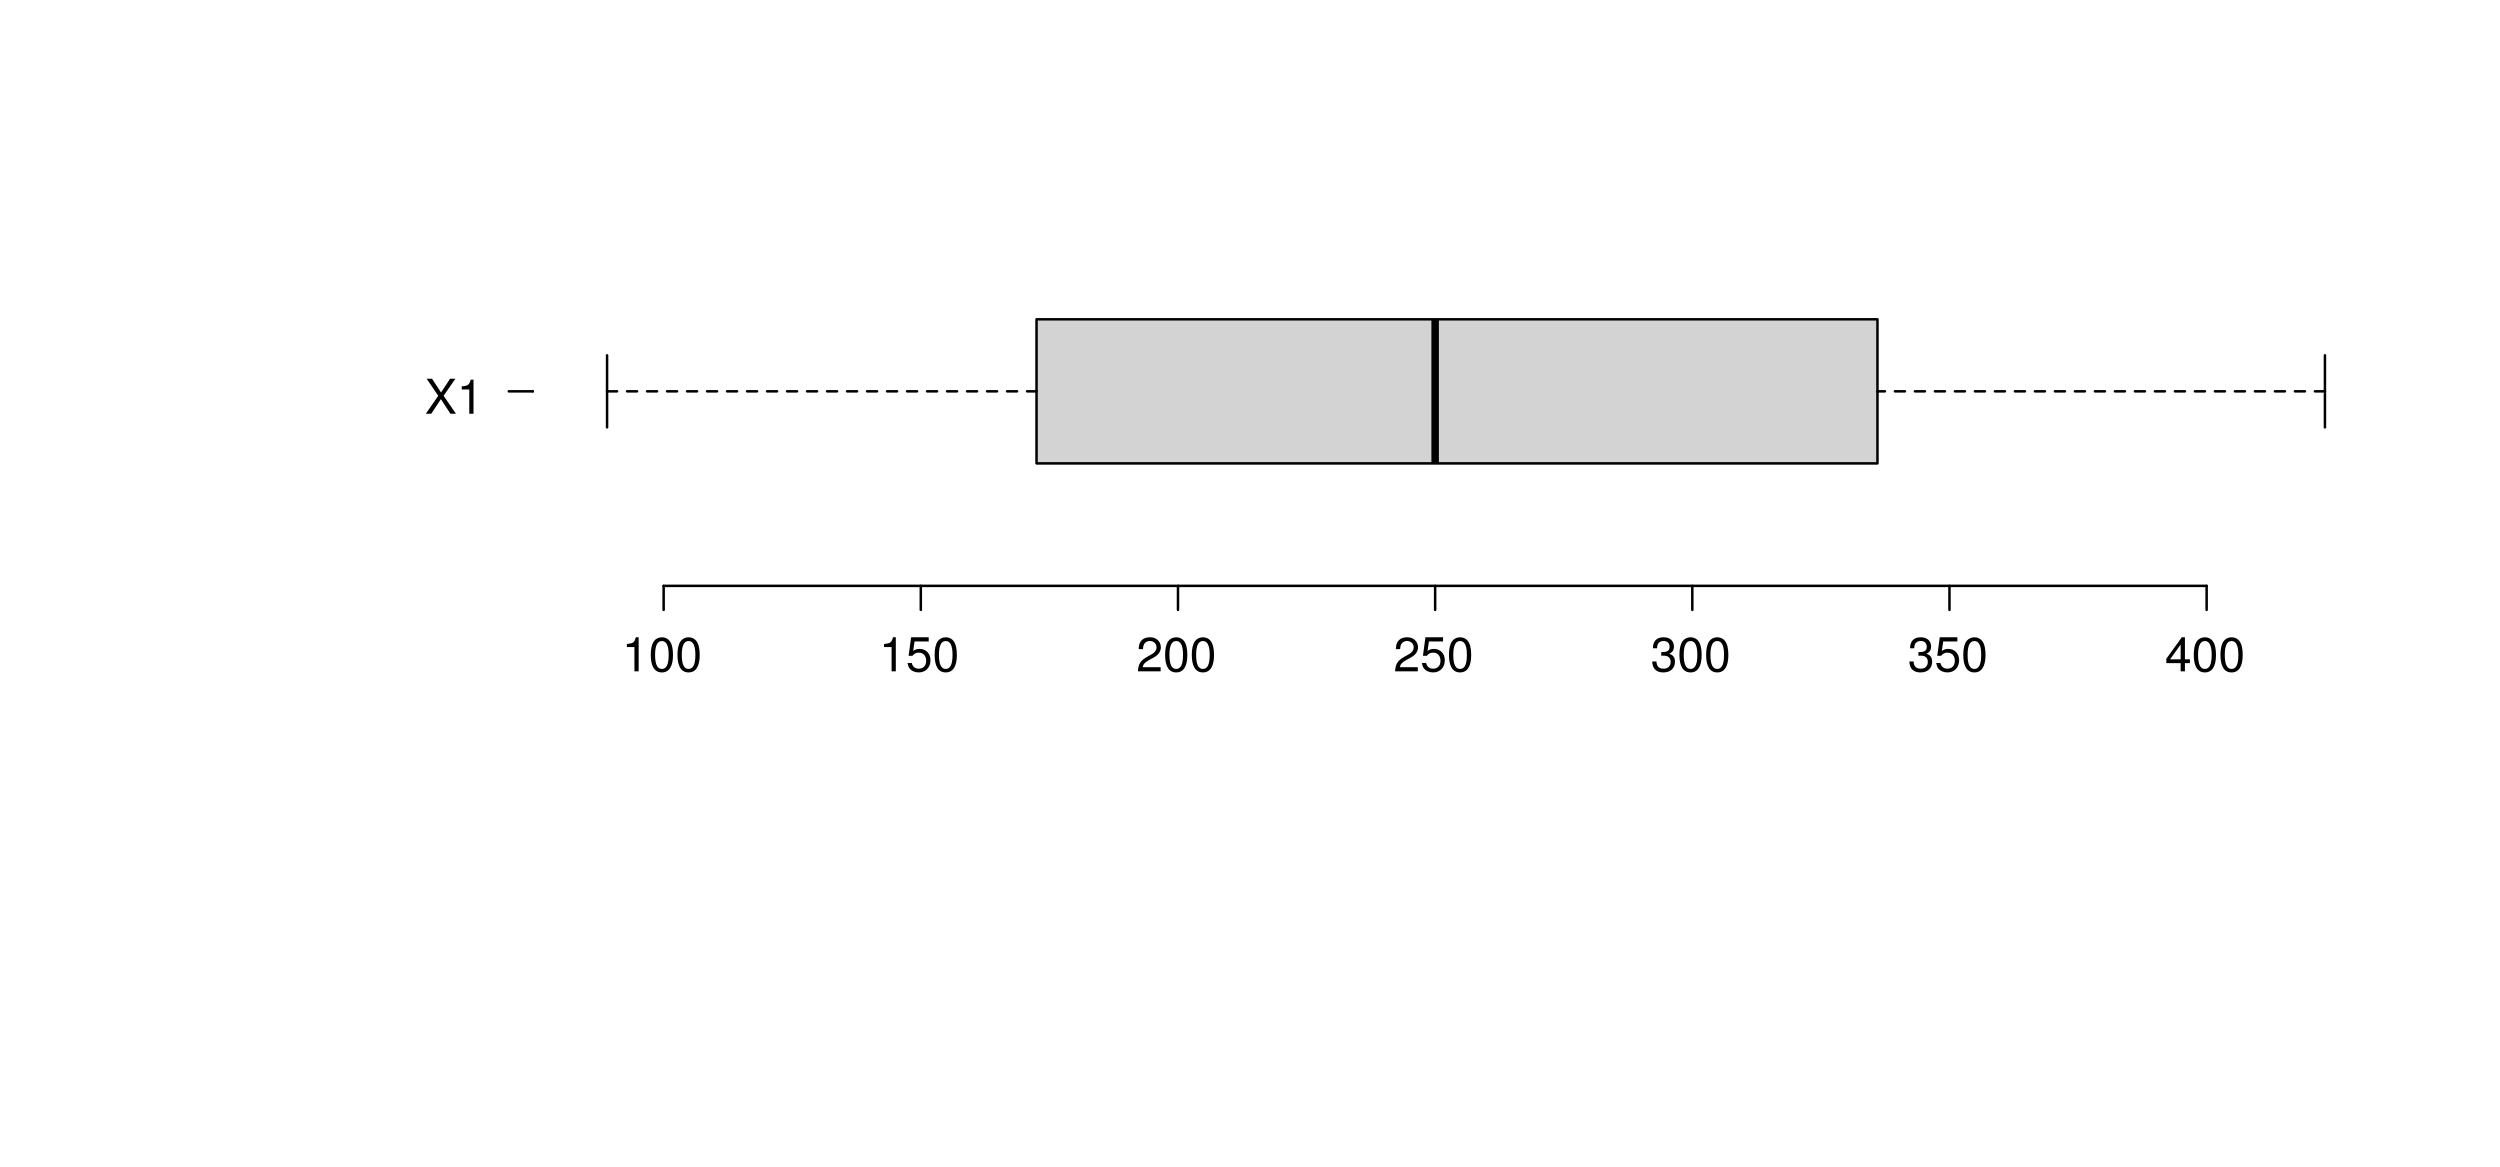
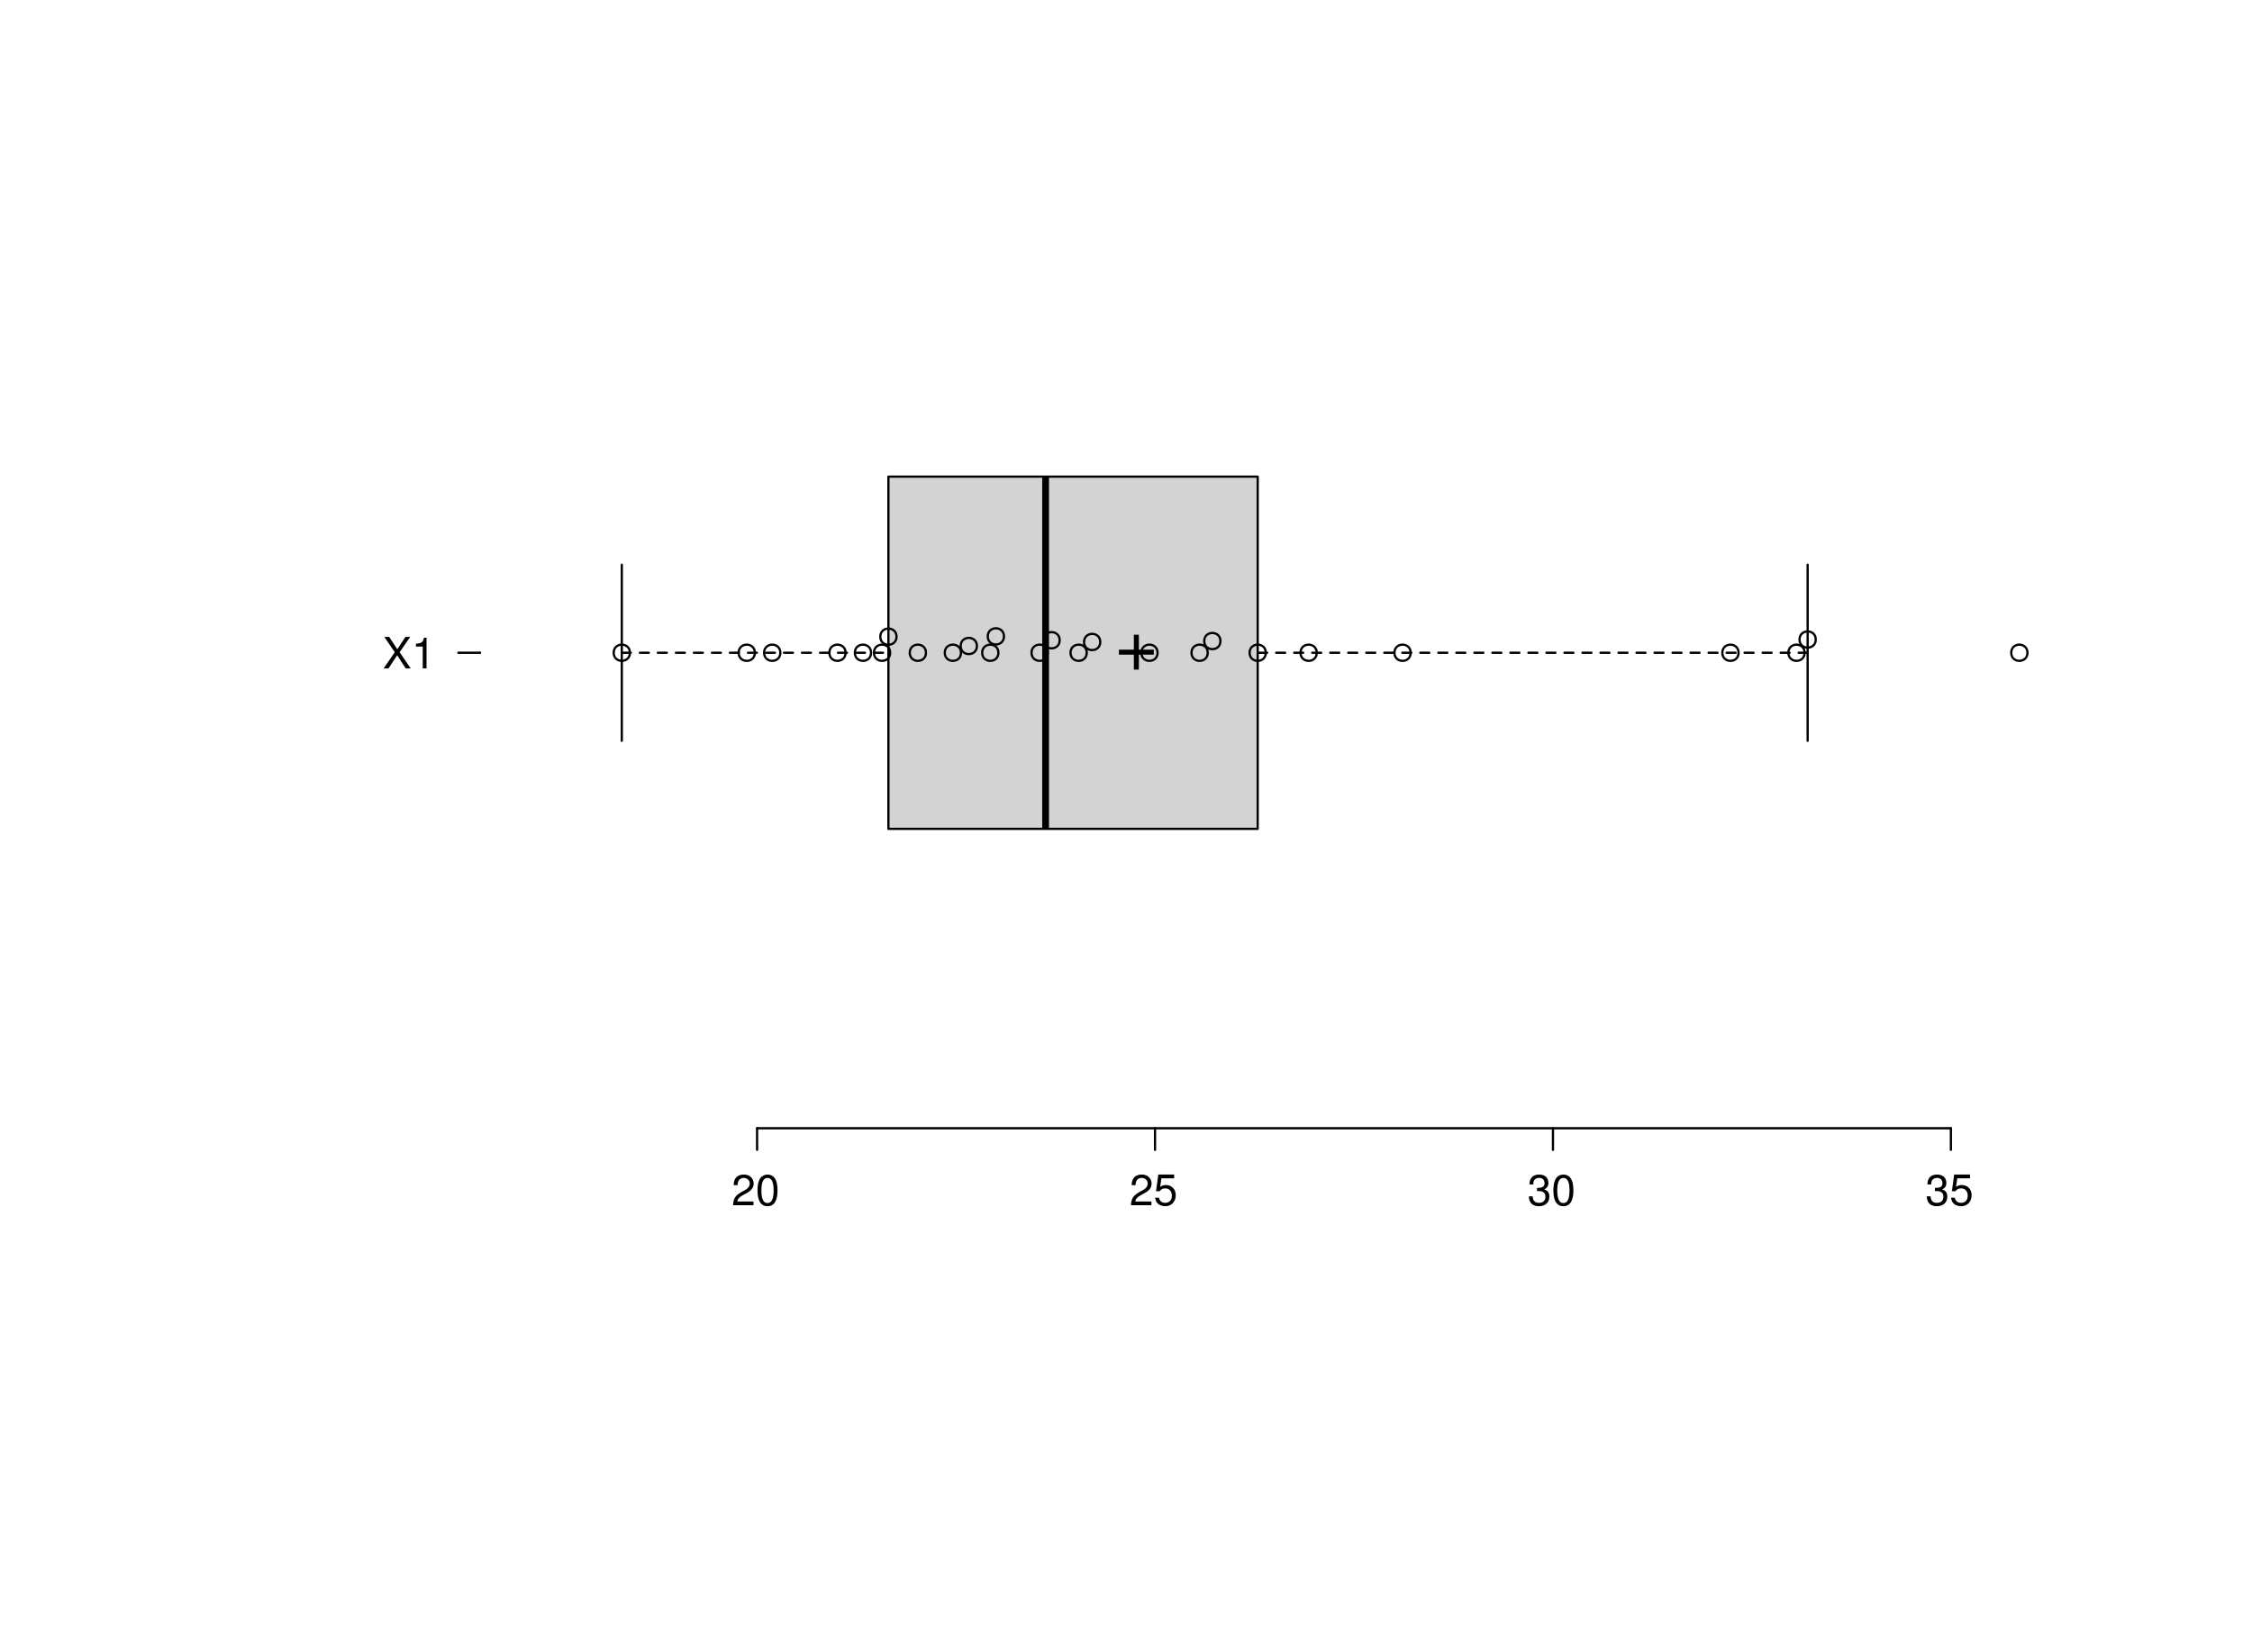
- <svg xmlns="http://www.w3.org/2000/svg" xmlns:xlink="http://www.w3.org/1999/xlink" width="750pt" height="350pt" viewBox="0 0 750 350" version="1.1">
+ <svg xmlns="http://www.w3.org/2000/svg" xmlns:xlink="http://www.w3.org/1999/xlink" width="750pt" height="550pt" viewBox="0 0 750 550" version="1.1">
  <defs>
    <g>
      <symbol overflow="visible" id="glyph0-0">
        <path style="stroke:none;" d="" />
      </symbol>
      <symbol overflow="visible" id="glyph0-1">
-         <path style="stroke:none;" d="M 3.734 -7.281 L 3.734 0 L 5 0 L 5 -10.219 L 4.156 -10.219 C 3.719 -8.641 3.422 -8.422 1.469 -8.188 L 1.469 -7.281 Z M 3.734 -7.281 " />
+         <path style="stroke:none;" d="M 7.297 -1.25 L 1.922 -1.25 C 2.047 -2.094 2.5 -2.625 3.766 -3.359 L 5.203 -4.141 C 6.625 -4.906 7.359 -5.969 7.359 -7.219 C 7.359 -8.062 7.016 -8.859 6.406 -9.406 C 5.812 -9.953 5.062 -10.219 4.094 -10.219 C 2.797 -10.219 1.828 -9.75 1.266 -8.891 C 0.906 -8.344 0.75 -7.703 0.719 -6.672 L 1.984 -6.672 C 2.031 -7.359 2.125 -7.781 2.297 -8.109 C 2.625 -8.734 3.281 -9.109 4.047 -9.109 C 5.203 -9.109 6.062 -8.281 6.062 -7.188 C 6.062 -6.375 5.594 -5.688 4.688 -5.172 L 3.359 -4.422 C 1.219 -3.219 0.609 -2.25 0.484 0 L 7.297 0 Z M 7.297 -1.25 " />
      </symbol>
      <symbol overflow="visible" id="glyph0-2">
        <path style="stroke:none;" d="M 3.969 -10.219 C 3.016 -10.219 2.141 -9.797 1.609 -9.094 C 0.953 -8.203 0.625 -6.828 0.625 -4.938 C 0.625 -1.5 1.766 0.328 3.969 0.328 C 6.125 0.328 7.297 -1.5 7.297 -4.859 C 7.297 -6.844 6.984 -8.172 6.312 -9.094 C 5.781 -9.812 4.922 -10.219 3.969 -10.219 Z M 3.969 -9.094 C 5.328 -9.094 6 -7.703 6 -4.969 C 6 -2.078 5.344 -0.719 3.938 -0.719 C 2.594 -0.719 1.922 -2.125 1.922 -4.922 C 1.922 -7.719 2.594 -9.094 3.969 -9.094 Z M 3.969 -9.094 " />
      </symbol>
      <symbol overflow="visible" id="glyph0-3">
        <path style="stroke:none;" d="M 6.859 -10.219 L 1.578 -10.219 L 0.828 -4.656 L 1.984 -4.656 C 2.578 -5.359 3.062 -5.609 3.859 -5.609 C 5.234 -5.609 6.094 -4.672 6.094 -3.156 C 6.094 -1.688 5.25 -0.797 3.859 -0.797 C 2.75 -0.797 2.078 -1.359 1.766 -2.5 L 0.5 -2.5 C 0.672 -1.672 0.828 -1.266 1.125 -0.891 C 1.703 -0.109 2.734 0.328 3.891 0.328 C 5.953 0.328 7.391 -1.172 7.391 -3.328 C 7.391 -5.344 6.047 -6.734 4.094 -6.734 C 3.375 -6.734 2.797 -6.547 2.203 -6.109 L 2.609 -8.953 L 6.859 -8.953 Z M 6.859 -10.219 " />
      </symbol>
      <symbol overflow="visible" id="glyph0-4">
-         <path style="stroke:none;" d="M 7.297 -1.25 L 1.922 -1.25 C 2.047 -2.094 2.5 -2.625 3.766 -3.359 L 5.203 -4.141 C 6.625 -4.906 7.359 -5.969 7.359 -7.219 C 7.359 -8.062 7.016 -8.859 6.406 -9.406 C 5.812 -9.953 5.062 -10.219 4.094 -10.219 C 2.797 -10.219 1.828 -9.75 1.266 -8.891 C 0.906 -8.344 0.75 -7.703 0.719 -6.672 L 1.984 -6.672 C 2.031 -7.359 2.125 -7.781 2.297 -8.109 C 2.625 -8.734 3.281 -9.109 4.047 -9.109 C 5.203 -9.109 6.062 -8.281 6.062 -7.188 C 6.062 -6.375 5.594 -5.688 4.688 -5.172 L 3.359 -4.422 C 1.219 -3.219 0.609 -2.25 0.484 0 L 7.297 0 Z M 7.297 -1.25 " />
+         <path style="stroke:none;" d="M 3.188 -4.688 L 3.344 -4.688 L 3.875 -4.703 C 5.266 -4.703 6 -4.062 6 -2.844 C 6 -1.562 5.203 -0.797 3.875 -0.797 C 2.5 -0.797 1.812 -1.484 1.734 -2.969 L 0.469 -2.969 C 0.516 -2.141 0.656 -1.609 0.906 -1.156 C 1.422 -0.172 2.438 0.328 3.828 0.328 C 5.938 0.328 7.297 -0.922 7.297 -2.859 C 7.297 -4.156 6.781 -4.875 5.562 -5.281 C 6.516 -5.656 6.984 -6.375 6.984 -7.406 C 6.984 -9.156 5.812 -10.219 3.875 -10.219 C 1.812 -10.219 0.719 -9.094 0.672 -6.922 L 1.938 -6.922 C 1.953 -7.531 2.016 -7.875 2.172 -8.203 C 2.469 -8.766 3.094 -9.109 3.891 -9.109 C 5.016 -9.109 5.688 -8.438 5.688 -7.359 C 5.688 -6.641 5.438 -6.203 4.875 -5.984 C 4.531 -5.828 4.078 -5.781 3.188 -5.766 Z M 3.188 -4.688 " />
      </symbol>
      <symbol overflow="visible" id="glyph0-5">
-         <path style="stroke:none;" d="M 3.188 -4.688 L 3.344 -4.688 L 3.875 -4.703 C 5.266 -4.703 6 -4.062 6 -2.844 C 6 -1.562 5.203 -0.797 3.875 -0.797 C 2.5 -0.797 1.812 -1.484 1.734 -2.969 L 0.469 -2.969 C 0.516 -2.141 0.656 -1.609 0.906 -1.156 C 1.422 -0.172 2.438 0.328 3.828 0.328 C 5.938 0.328 7.297 -0.922 7.297 -2.859 C 7.297 -4.156 6.781 -4.875 5.562 -5.281 C 6.516 -5.656 6.984 -6.375 6.984 -7.406 C 6.984 -9.156 5.812 -10.219 3.875 -10.219 C 1.812 -10.219 0.719 -9.094 0.672 -6.922 L 1.938 -6.922 C 1.953 -7.531 2.016 -7.875 2.172 -8.203 C 2.469 -8.766 3.094 -9.109 3.891 -9.109 C 5.016 -9.109 5.688 -8.438 5.688 -7.359 C 5.688 -6.641 5.438 -6.203 4.875 -5.984 C 4.531 -5.828 4.078 -5.781 3.188 -5.766 Z M 3.188 -4.688 " />
+         <path style="stroke:none;" d="M 5.641 -5.391 L 9.172 -10.5 L 7.578 -10.5 L 4.875 -6.375 L 2.172 -10.5 L 0.547 -10.5 L 4.031 -5.391 L 0.312 0 L 1.938 0 L 4.828 -4.375 L 7.688 0 L 9.344 0 Z M 5.641 -5.391 " />
      </symbol>
      <symbol overflow="visible" id="glyph0-6">
-         <path style="stroke:none;" d="M 4.703 -2.453 L 4.703 0 L 5.984 0 L 5.984 -2.453 L 7.484 -2.453 L 7.484 -3.594 L 5.984 -3.594 L 5.984 -10.219 L 5.047 -10.219 L 0.406 -3.781 L 0.406 -2.453 Z M 4.703 -3.594 L 1.516 -3.594 L 4.703 -8.047 Z M 4.703 -3.594 " />
+         <path style="stroke:none;" d="M 3.734 -7.281 L 3.734 0 L 5 0 L 5 -10.219 L 4.156 -10.219 C 3.719 -8.641 3.422 -8.422 1.469 -8.188 L 1.469 -7.281 Z M 3.734 -7.281 " />
      </symbol>
-       <symbol overflow="visible" id="glyph0-7">
-         <path style="stroke:none;" d="M 5.641 -5.391 L 9.172 -10.5 L 7.578 -10.5 L 4.875 -6.375 L 2.172 -10.5 L 0.547 -10.5 L 4.031 -5.391 L 0.312 0 L 1.938 0 L 4.828 -4.375 L 7.688 0 L 9.344 0 Z M 5.641 -5.391 " />
+       <symbol overflow="visible" id="glyph1-0">
+         <path style="stroke:none;" d="" />
+       </symbol>
+       <symbol overflow="visible" id="glyph1-1">
+         <path style="stroke:none;" d="M 12.812 -6.406 L 7.844 -6.406 L 7.844 -11.375 L 6.172 -11.375 L 6.172 -6.406 L 1.203 -6.406 L 1.203 -4.734 L 6.172 -4.734 L 6.172 0.234 L 7.844 0.234 L 7.844 -4.734 L 12.812 -4.734 Z M 12.812 -6.406 " />
      </symbol>
    </g>
  </defs>
-   <g id="surface144685">
-     <rect x="0" y="0" width="750" height="350" style="fill:rgb(100%,100%,100%);fill-opacity:1;stroke:none;" />
-     <path style=" stroke:none;fill-rule:nonzero;fill:rgb(82.745%,82.745%,82.745%);fill-opacity:1;" d="M 310.961 139.016 L 310.961 95.785 L 563.238 95.785 L 563.238 139.016 Z M 310.961 139.016 " />
-     <path style="fill:none;stroke-width:2.25;stroke-linecap:butt;stroke-linejoin:round;stroke:rgb(0%,0%,0%);stroke-opacity:1;stroke-miterlimit:10;" d="M 430.543 139.016 L 430.543 95.785 " />
-     <path style="fill:none;stroke-width:0.75;stroke-linecap:round;stroke-linejoin:round;stroke:rgb(0%,0%,0%);stroke-opacity:1;stroke-dasharray:3,3;stroke-miterlimit:10;" d="M 182.121 117.398 L 310.961 117.398 " />
-     <path style="fill:none;stroke-width:0.75;stroke-linecap:round;stroke-linejoin:round;stroke:rgb(0%,0%,0%);stroke-opacity:1;stroke-dasharray:3,3;stroke-miterlimit:10;" d="M 697.48 117.398 L 563.238 117.398 " />
-     <path style="fill:none;stroke-width:0.75;stroke-linecap:round;stroke-linejoin:round;stroke:rgb(0%,0%,0%);stroke-opacity:1;stroke-miterlimit:10;" d="M 182.121 128.207 L 182.121 106.594 " />
-     <path style="fill:none;stroke-width:0.75;stroke-linecap:round;stroke-linejoin:round;stroke:rgb(0%,0%,0%);stroke-opacity:1;stroke-miterlimit:10;" d="M 697.48 128.207 L 697.48 106.594 " />
-     <path style="fill:none;stroke-width:0.75;stroke-linecap:round;stroke-linejoin:round;stroke:rgb(0%,0%,0%);stroke-opacity:1;stroke-miterlimit:10;" d="M 310.961 139.016 L 310.961 95.785 L 563.238 95.785 L 563.238 139.016 L 310.961 139.016 " />
-     <path style="fill:none;stroke-width:0.75;stroke-linecap:round;stroke-linejoin:round;stroke:rgb(0%,0%,0%);stroke-opacity:1;stroke-miterlimit:10;" d="M 199.094 175.762 L 661.992 175.762 " />
-     <path style="fill:none;stroke-width:0.75;stroke-linecap:round;stroke-linejoin:round;stroke:rgb(0%,0%,0%);stroke-opacity:1;stroke-miterlimit:10;" d="M 199.094 175.762 L 199.094 182.961 " />
-     <path style="fill:none;stroke-width:0.75;stroke-linecap:round;stroke-linejoin:round;stroke:rgb(0%,0%,0%);stroke-opacity:1;stroke-miterlimit:10;" d="M 276.242 175.762 L 276.242 182.961 " />
-     <path style="fill:none;stroke-width:0.75;stroke-linecap:round;stroke-linejoin:round;stroke:rgb(0%,0%,0%);stroke-opacity:1;stroke-miterlimit:10;" d="M 353.395 175.762 L 353.395 182.961 " />
-     <path style="fill:none;stroke-width:0.75;stroke-linecap:round;stroke-linejoin:round;stroke:rgb(0%,0%,0%);stroke-opacity:1;stroke-miterlimit:10;" d="M 430.543 175.762 L 430.543 182.961 " />
-     <path style="fill:none;stroke-width:0.75;stroke-linecap:round;stroke-linejoin:round;stroke:rgb(0%,0%,0%);stroke-opacity:1;stroke-miterlimit:10;" d="M 507.691 175.762 L 507.691 182.961 " />
-     <path style="fill:none;stroke-width:0.75;stroke-linecap:round;stroke-linejoin:round;stroke:rgb(0%,0%,0%);stroke-opacity:1;stroke-miterlimit:10;" d="M 584.84 175.762 L 584.84 182.961 " />
-     <path style="fill:none;stroke-width:0.75;stroke-linecap:round;stroke-linejoin:round;stroke:rgb(0%,0%,0%);stroke-opacity:1;stroke-miterlimit:10;" d="M 661.992 175.762 L 661.992 182.961 " />
+   <g id="surface57371">
+     <rect x="0" y="0" width="750" height="550" style="fill:rgb(100%,100%,100%);fill-opacity:1;stroke:none;" />
+     <path style=" stroke:none;fill-rule:nonzero;fill:rgb(82.745%,82.745%,82.745%);fill-opacity:1;" d="M 295.875 276.051 L 295.875 158.75 L 418.859 158.75 L 418.859 276.051 Z M 295.875 276.051 " />
+     <path style="fill:none;stroke-width:2.25;stroke-linecap:butt;stroke-linejoin:round;stroke:rgb(0%,0%,0%);stroke-opacity:1;stroke-miterlimit:10;" d="M 348.223 276.051 L 348.223 158.75 " />
+     <path style="fill:none;stroke-width:0.75;stroke-linecap:round;stroke-linejoin:round;stroke:rgb(0%,0%,0%);stroke-opacity:1;stroke-dasharray:3,3;stroke-miterlimit:10;" d="M 207.082 217.398 L 295.875 217.398 " />
+     <path style="fill:none;stroke-width:0.75;stroke-linecap:round;stroke-linejoin:round;stroke:rgb(0%,0%,0%);stroke-opacity:1;stroke-dasharray:3,3;stroke-miterlimit:10;" d="M 602.012 217.398 L 418.859 217.398 " />
+     <path style="fill:none;stroke-width:0.75;stroke-linecap:round;stroke-linejoin:round;stroke:rgb(0%,0%,0%);stroke-opacity:1;stroke-miterlimit:10;" d="M 207.082 246.727 L 207.082 188.074 " />
+     <path style="fill:none;stroke-width:0.75;stroke-linecap:round;stroke-linejoin:round;stroke:rgb(0%,0%,0%);stroke-opacity:1;stroke-miterlimit:10;" d="M 602.012 246.727 L 602.012 188.074 " />
+     <path style="fill:none;stroke-width:0.75;stroke-linecap:round;stroke-linejoin:round;stroke:rgb(0%,0%,0%);stroke-opacity:1;stroke-miterlimit:10;" d="M 295.875 276.051 L 295.875 158.75 L 418.859 158.75 L 418.859 276.051 L 295.875 276.051 " />
+     <path style="fill:none;stroke-width:0.75;stroke-linecap:round;stroke-linejoin:round;stroke:rgb(0%,0%,0%);stroke-opacity:1;stroke-miterlimit:10;" d="M 252.141 375.762 L 649.723 375.762 " />
+     <path style="fill:none;stroke-width:0.75;stroke-linecap:round;stroke-linejoin:round;stroke:rgb(0%,0%,0%);stroke-opacity:1;stroke-miterlimit:10;" d="M 252.141 375.762 L 252.141 382.961 " />
+     <path style="fill:none;stroke-width:0.75;stroke-linecap:round;stroke-linejoin:round;stroke:rgb(0%,0%,0%);stroke-opacity:1;stroke-miterlimit:10;" d="M 384.668 375.762 L 384.668 382.961 " />
+     <path style="fill:none;stroke-width:0.75;stroke-linecap:round;stroke-linejoin:round;stroke:rgb(0%,0%,0%);stroke-opacity:1;stroke-miterlimit:10;" d="M 517.195 375.762 L 517.195 382.961 " />
+     <path style="fill:none;stroke-width:0.75;stroke-linecap:round;stroke-linejoin:round;stroke:rgb(0%,0%,0%);stroke-opacity:1;stroke-miterlimit:10;" d="M 649.723 375.762 L 649.723 382.961 " />
    <g style="fill:rgb(0%,0%,0%);fill-opacity:1;">
-       <use xlink:href="#glyph0-1" x="186.594" y="201.402" />
-       <use xlink:href="#glyph0-2" x="194.604" y="201.402" />
-       <use xlink:href="#glyph0-2" x="202.613" y="201.402" />
+       <use xlink:href="#glyph0-1" x="243.641" y="401.402" />
+       <use xlink:href="#glyph0-2" x="251.65" y="401.402" />
    </g>
    <g style="fill:rgb(0%,0%,0%);fill-opacity:1;">
-       <use xlink:href="#glyph0-1" x="263.742" y="201.402" />
-       <use xlink:href="#glyph0-3" x="271.752" y="201.402" />
-       <use xlink:href="#glyph0-2" x="279.762" y="201.402" />
+       <use xlink:href="#glyph0-1" x="376.168" y="401.402" />
+       <use xlink:href="#glyph0-3" x="384.178" y="401.402" />
    </g>
    <g style="fill:rgb(0%,0%,0%);fill-opacity:1;">
-       <use xlink:href="#glyph0-4" x="340.895" y="201.402" />
-       <use xlink:href="#glyph0-2" x="348.904" y="201.402" />
-       <use xlink:href="#glyph0-2" x="356.914" y="201.402" />
+       <use xlink:href="#glyph0-4" x="508.695" y="401.402" />
+       <use xlink:href="#glyph0-2" x="516.705" y="401.402" />
    </g>
    <g style="fill:rgb(0%,0%,0%);fill-opacity:1;">
-       <use xlink:href="#glyph0-4" x="418.043" y="201.402" />
-       <use xlink:href="#glyph0-3" x="426.053" y="201.402" />
-       <use xlink:href="#glyph0-2" x="434.062" y="201.402" />
+       <use xlink:href="#glyph0-4" x="641.223" y="401.402" />
+       <use xlink:href="#glyph0-3" x="649.232" y="401.402" />
    </g>
+     <path style="fill:none;stroke-width:0.75;stroke-linecap:round;stroke-linejoin:round;stroke:rgb(0%,0%,0%);stroke-opacity:1;stroke-miterlimit:10;" d="M 159.84 217.398 L 159.84 217.398 " />
+     <path style="fill:none;stroke-width:0.75;stroke-linecap:round;stroke-linejoin:round;stroke:rgb(0%,0%,0%);stroke-opacity:1;stroke-miterlimit:10;" d="M 159.84 217.398 L 152.641 217.398 " />
    <g style="fill:rgb(0%,0%,0%);fill-opacity:1;">
-       <use xlink:href="#glyph0-5" x="495.191" y="201.402" />
-       <use xlink:href="#glyph0-2" x="503.201" y="201.402" />
-       <use xlink:href="#glyph0-2" x="511.211" y="201.402" />
+       <use xlink:href="#glyph0-5" x="127.441" y="222.621" />
+       <use xlink:href="#glyph0-6" x="137.051" y="222.621" />
    </g>
+     <path style="fill:none;stroke-width:0.75;stroke-linecap:round;stroke-linejoin:round;stroke:rgb(0%,0%,0%);stroke-opacity:1;stroke-miterlimit:10;" d="M 402.211 217.398 C 402.211 221 396.812 221 396.812 217.398 C 396.812 213.801 402.211 213.801 402.211 217.398 " />
+     <path style="fill:none;stroke-width:0.75;stroke-linecap:round;stroke-linejoin:round;stroke:rgb(0%,0%,0%);stroke-opacity:1;stroke-miterlimit:10;" d="M 281.613 217.398 C 281.613 221 276.211 221 276.211 217.398 C 276.211 213.801 281.613 213.801 281.613 217.398 " />
+     <path style="fill:none;stroke-width:0.75;stroke-linecap:round;stroke-linejoin:round;stroke:rgb(0%,0%,0%);stroke-opacity:1;stroke-miterlimit:10;" d="M 361.922 217.398 C 361.922 221 356.523 221 356.523 217.398 C 356.523 213.801 361.922 213.801 361.922 217.398 " />
+     <path style="fill:none;stroke-width:0.75;stroke-linecap:round;stroke-linejoin:round;stroke:rgb(0%,0%,0%);stroke-opacity:1;stroke-miterlimit:10;" d="M 352.91 213.23 C 352.91 216.832 347.512 216.832 347.512 213.23 C 347.512 209.633 352.91 209.633 352.91 213.23 " />
+     <path style="fill:none;stroke-width:0.75;stroke-linecap:round;stroke-linejoin:round;stroke:rgb(0%,0%,0%);stroke-opacity:1;stroke-miterlimit:10;" d="M 259.879 217.398 C 259.879 221 254.477 221 254.477 217.398 C 254.477 213.801 259.879 213.801 259.879 217.398 " />
+     <path style="fill:none;stroke-width:0.75;stroke-linecap:round;stroke-linejoin:round;stroke:rgb(0%,0%,0%);stroke-opacity:1;stroke-miterlimit:10;" d="M 469.801 217.398 C 469.801 221 464.402 221 464.402 217.398 C 464.402 213.801 469.801 213.801 469.801 217.398 " />
+     <path style="fill:none;stroke-width:0.75;stroke-linecap:round;stroke-linejoin:round;stroke:rgb(0%,0%,0%);stroke-opacity:1;stroke-miterlimit:10;" d="M 251.398 217.398 C 251.398 221 245.996 221 245.996 217.398 C 245.996 213.801 251.398 213.801 251.398 217.398 " />
+     <path style="fill:none;stroke-width:0.75;stroke-linecap:round;stroke-linejoin:round;stroke:rgb(0%,0%,0%);stroke-opacity:1;stroke-miterlimit:10;" d="M 366.43 213.812 C 366.43 217.41 361.031 217.41 361.031 213.812 C 361.031 210.211 366.43 210.211 366.43 213.812 " />
+     <path style="fill:none;stroke-width:0.75;stroke-linecap:round;stroke-linejoin:round;stroke:rgb(0%,0%,0%);stroke-opacity:1;stroke-miterlimit:10;" d="M 421.562 217.398 C 421.562 221 416.16 221 416.16 217.398 C 416.16 213.801 421.562 213.801 421.562 217.398 " />
+     <path style="fill:none;stroke-width:0.75;stroke-linecap:round;stroke-linejoin:round;stroke:rgb(0%,0%,0%);stroke-opacity:1;stroke-miterlimit:10;" d="M 348.938 217.398 C 348.938 221 343.535 221 343.535 217.398 C 343.535 213.801 348.938 213.801 348.938 217.398 " />
+     <path style="fill:none;stroke-width:0.75;stroke-linecap:round;stroke-linejoin:round;stroke:rgb(0%,0%,0%);stroke-opacity:1;stroke-miterlimit:10;" d="M 579.004 217.398 C 579.004 221 573.602 221 573.602 217.398 C 573.602 213.801 579.004 213.801 579.004 217.398 " />
+     <path style="fill:none;stroke-width:0.75;stroke-linecap:round;stroke-linejoin:round;stroke:rgb(0%,0%,0%);stroke-opacity:1;stroke-miterlimit:10;" d="M 675.219 217.398 C 675.219 221 669.816 221 669.816 217.398 C 669.816 213.801 675.219 213.801 675.219 217.398 " />
+     <path style="fill:none;stroke-width:0.75;stroke-linecap:round;stroke-linejoin:round;stroke:rgb(0%,0%,0%);stroke-opacity:1;stroke-miterlimit:10;" d="M 334.359 211.945 C 334.359 215.547 328.957 215.547 328.957 211.945 C 328.957 208.348 334.359 208.348 334.359 211.945 " />
+     <path style="fill:none;stroke-width:0.75;stroke-linecap:round;stroke-linejoin:round;stroke:rgb(0%,0%,0%);stroke-opacity:1;stroke-miterlimit:10;" d="M 438.523 217.398 C 438.523 221 433.125 221 433.125 217.398 C 433.125 213.801 438.523 213.801 438.523 217.398 " />
+     <path style="fill:none;stroke-width:0.75;stroke-linecap:round;stroke-linejoin:round;stroke:rgb(0%,0%,0%);stroke-opacity:1;stroke-miterlimit:10;" d="M 601 217.398 C 601 221 595.602 221 595.602 217.398 C 595.602 213.801 601 213.801 601 217.398 " />
+     <path style="fill:none;stroke-width:0.75;stroke-linecap:round;stroke-linejoin:round;stroke:rgb(0%,0%,0%);stroke-opacity:1;stroke-miterlimit:10;" d="M 290.094 217.398 C 290.094 221 284.695 221 284.695 217.398 C 284.695 213.801 290.094 213.801 290.094 217.398 " />
+     <path style="fill:none;stroke-width:0.75;stroke-linecap:round;stroke-linejoin:round;stroke:rgb(0%,0%,0%);stroke-opacity:1;stroke-miterlimit:10;" d="M 320.047 217.398 C 320.047 221 314.645 221 314.645 217.398 C 314.645 213.801 320.047 213.801 320.047 217.398 " />
+     <path style="fill:none;stroke-width:0.75;stroke-linecap:round;stroke-linejoin:round;stroke:rgb(0%,0%,0%);stroke-opacity:1;stroke-miterlimit:10;" d="M 406.453 213.504 C 406.453 217.102 401.055 217.102 401.055 213.504 C 401.055 209.902 406.453 209.902 406.453 213.504 " />
+     <path style="fill:none;stroke-width:0.75;stroke-linecap:round;stroke-linejoin:round;stroke:rgb(0%,0%,0%);stroke-opacity:1;stroke-miterlimit:10;" d="M 604.711 212.996 C 604.711 216.594 599.312 216.594 599.312 212.996 C 599.312 209.395 604.711 209.395 604.711 212.996 " />
+     <path style="fill:none;stroke-width:0.75;stroke-linecap:round;stroke-linejoin:round;stroke:rgb(0%,0%,0%);stroke-opacity:1;stroke-miterlimit:10;" d="M 298.574 212.043 C 298.574 215.645 293.176 215.645 293.176 212.043 C 293.176 208.445 298.574 208.445 298.574 212.043 " />
+     <path style="fill:none;stroke-width:0.75;stroke-linecap:round;stroke-linejoin:round;stroke:rgb(0%,0%,0%);stroke-opacity:1;stroke-miterlimit:10;" d="M 209.781 217.398 C 209.781 221 204.383 221 204.383 217.398 C 204.383 213.801 209.781 213.801 209.781 217.398 " />
+     <path style="fill:none;stroke-width:0.75;stroke-linecap:round;stroke-linejoin:round;stroke:rgb(0%,0%,0%);stroke-opacity:1;stroke-miterlimit:10;" d="M 296.457 217.398 C 296.457 221 291.055 221 291.055 217.398 C 291.055 213.801 296.457 213.801 296.457 217.398 " />
+     <path style="fill:none;stroke-width:0.75;stroke-linecap:round;stroke-linejoin:round;stroke:rgb(0%,0%,0%);stroke-opacity:1;stroke-miterlimit:10;" d="M 325.348 215.148 C 325.348 218.746 319.945 218.746 319.945 215.148 C 319.945 211.547 325.348 211.547 325.348 215.148 " />
+     <path style="fill:none;stroke-width:0.75;stroke-linecap:round;stroke-linejoin:round;stroke:rgb(0%,0%,0%);stroke-opacity:1;stroke-miterlimit:10;" d="M 308.383 217.398 C 308.383 221 302.984 221 302.984 217.398 C 302.984 213.801 308.383 213.801 308.383 217.398 " />
+     <path style="fill:none;stroke-width:0.75;stroke-linecap:round;stroke-linejoin:round;stroke:rgb(0%,0%,0%);stroke-opacity:1;stroke-miterlimit:10;" d="M 332.504 217.398 C 332.504 221 327.102 221 327.102 217.398 C 327.102 213.801 332.504 213.801 332.504 217.398 " />
+     <path style="fill:none;stroke-width:0.75;stroke-linecap:round;stroke-linejoin:round;stroke:rgb(0%,0%,0%);stroke-opacity:1;stroke-miterlimit:10;" d="M 385.512 217.398 C 385.512 221 380.113 221 380.113 217.398 C 380.113 213.801 385.512 213.801 385.512 217.398 " />
    <g style="fill:rgb(0%,0%,0%);fill-opacity:1;">
-       <use xlink:href="#glyph0-5" x="572.34" y="201.402" />
-       <use xlink:href="#glyph0-3" x="580.35" y="201.402" />
-       <use xlink:href="#glyph0-2" x="588.359" y="201.402" />
-     </g>
-     <g style="fill:rgb(0%,0%,0%);fill-opacity:1;">
-       <use xlink:href="#glyph0-6" x="649.492" y="201.402" />
-       <use xlink:href="#glyph0-2" x="657.502" y="201.402" />
-       <use xlink:href="#glyph0-2" x="665.512" y="201.402" />
-     </g>
-     <path style="fill:none;stroke-width:0.75;stroke-linecap:round;stroke-linejoin:round;stroke:rgb(0%,0%,0%);stroke-opacity:1;stroke-miterlimit:10;" d="M 159.84 117.398 L 159.84 117.398 " />
-     <path style="fill:none;stroke-width:0.75;stroke-linecap:round;stroke-linejoin:round;stroke:rgb(0%,0%,0%);stroke-opacity:1;stroke-miterlimit:10;" d="M 159.84 117.398 L 152.641 117.398 " />
-     <g style="fill:rgb(0%,0%,0%);fill-opacity:1;">
-       <use xlink:href="#glyph0-7" x="127.441" y="124.121" />
-       <use xlink:href="#glyph0-1" x="137.051" y="124.121" />
+       <use xlink:href="#glyph1-1" x="371.441" y="222.771" />
    </g>
  </g>
</svg>
